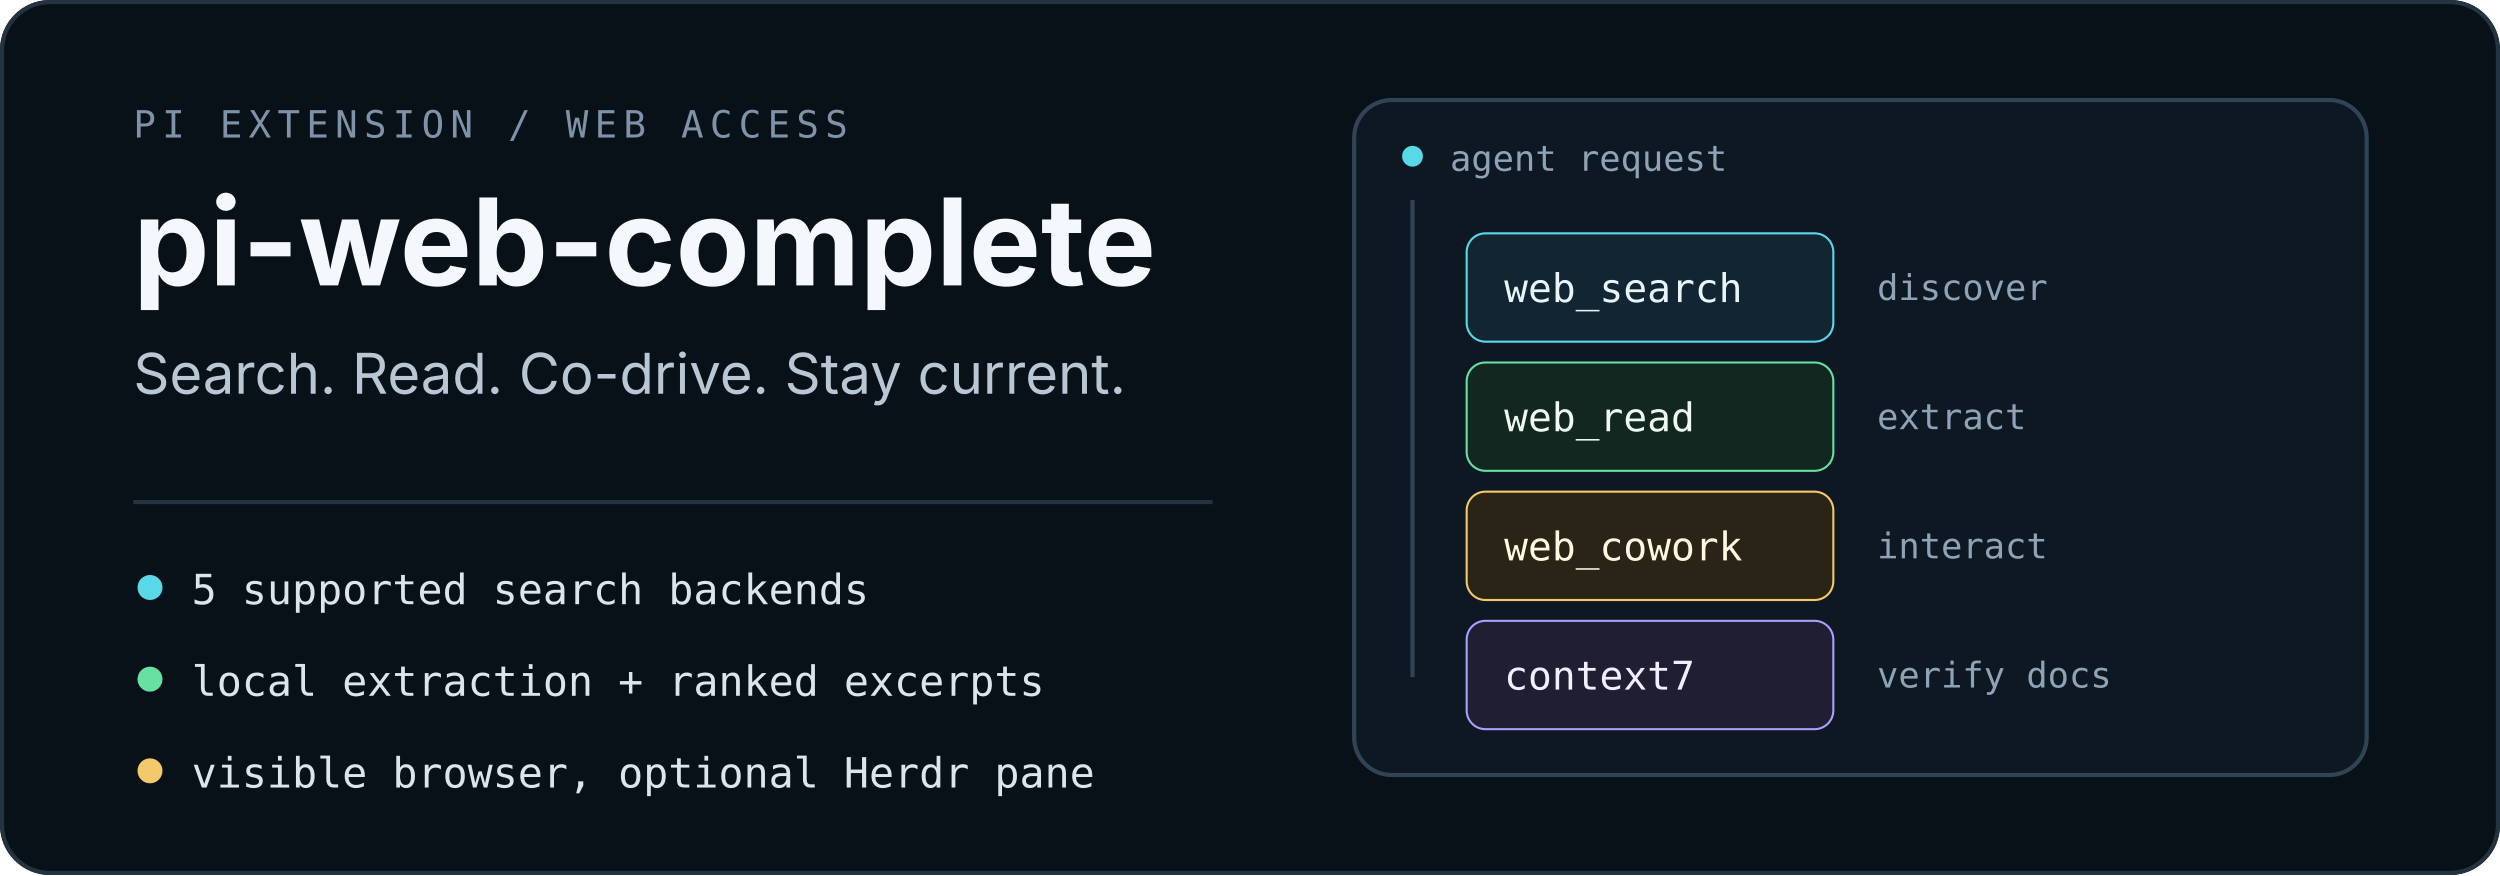
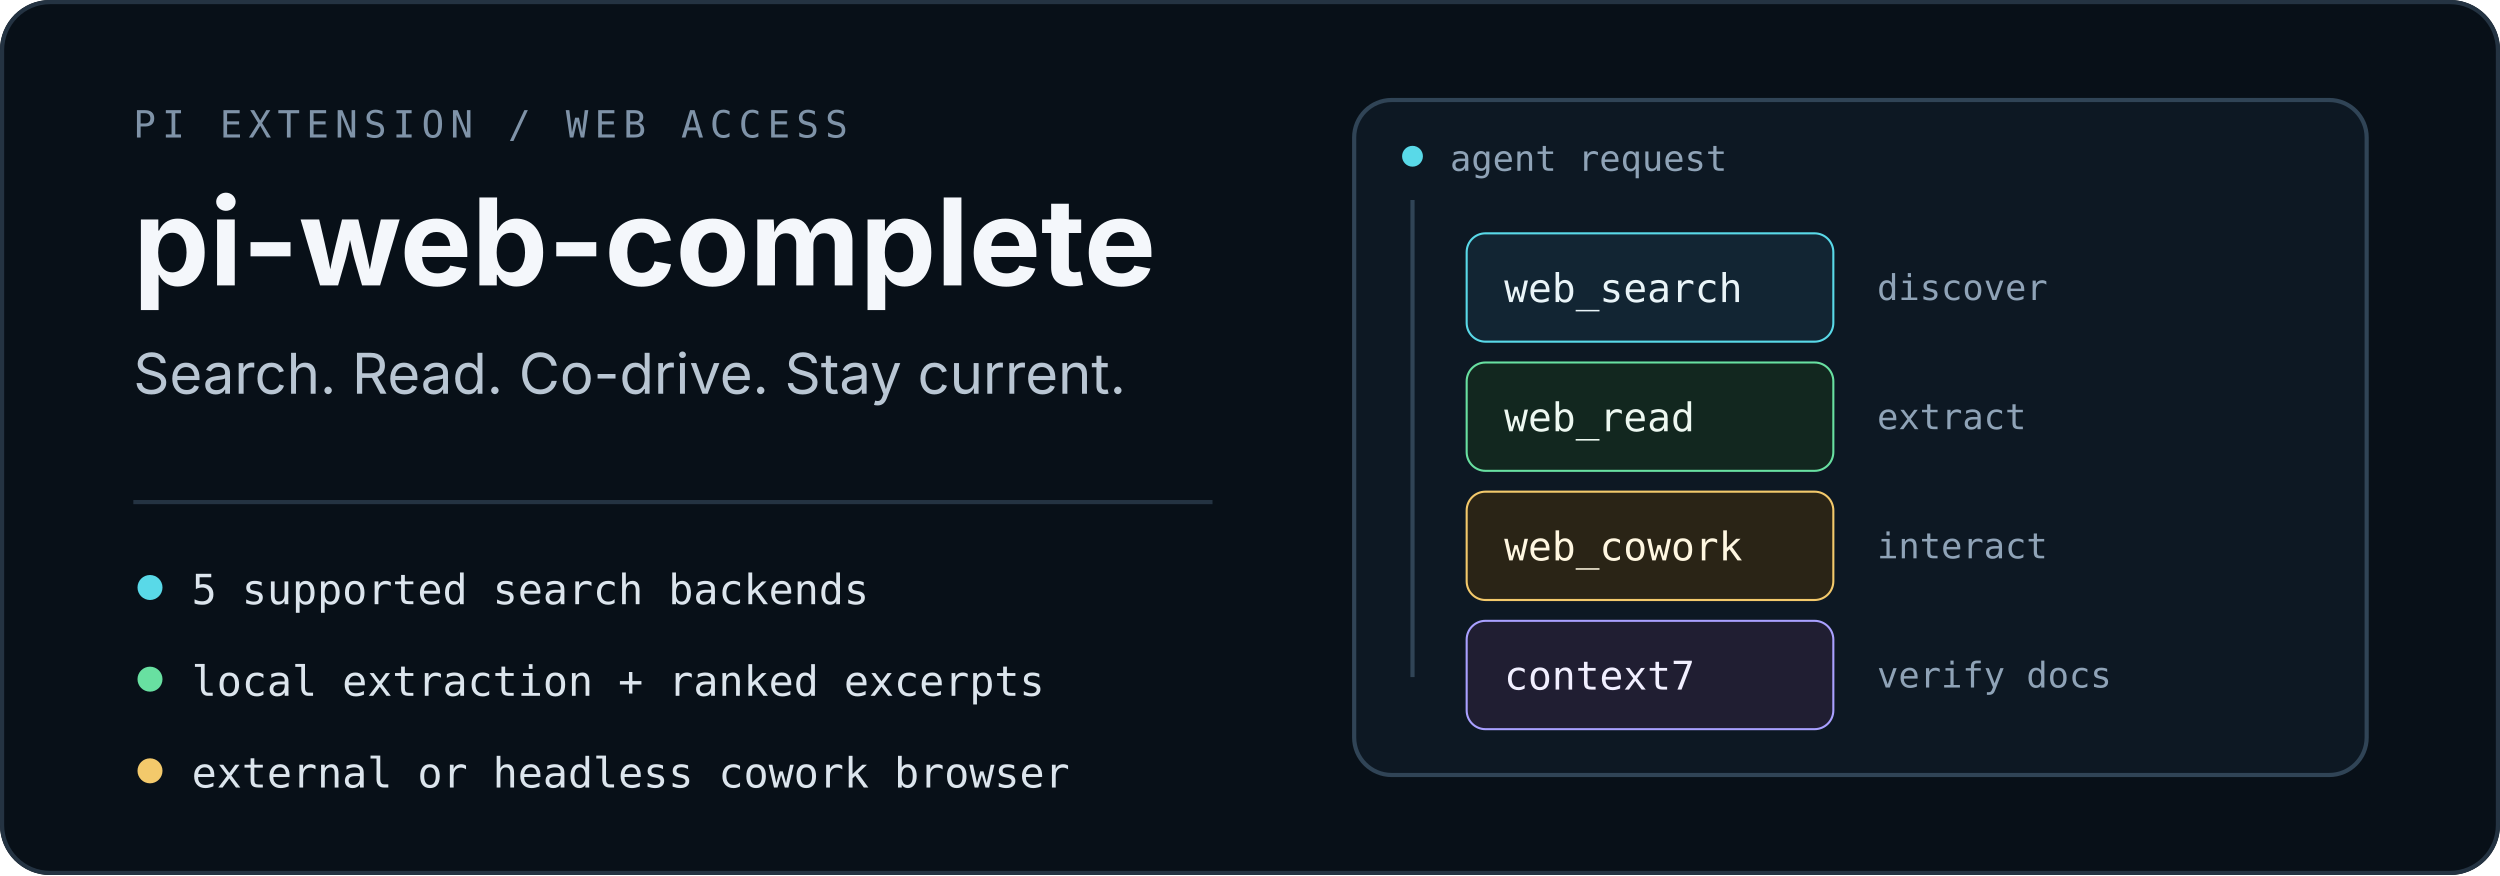
<svg xmlns="http://www.w3.org/2000/svg" width="1200" height="420" viewBox="0 0 1200 420" role="img" aria-labelledby="title desc">
  <rect width="1200" height="420" rx="24" fill="#081018" />
  <rect x="1" y="1" width="1198" height="418" rx="23" fill="none" stroke="#243342" stroke-width="2" />
  <g font-family="ui-monospace, SFMono-Regular, Menlo, Consolas, monospace">
    <text x="64" y="66" fill="#7f93a8" font-size="18" letter-spacing="3">PI EXTENSION / WEB ACCESS</text>
    <text x="64" y="137" fill="#f4f7fb" font-family="-apple-system, BlinkMacSystemFont, Segoe UI, sans-serif" font-size="58" font-weight="700">pi-web-complete</text>
    <text x="64" y="189" fill="#b9c6d3" font-family="-apple-system, BlinkMacSystemFont, Segoe UI, sans-serif" font-size="27">Search. Read. Co-drive. Stay current.</text>
    <path d="M64 241H582" stroke="#243342" stroke-width="2" />
    <circle cx="72" cy="282" r="6" fill="#59d9e8" />
    <text x="92" y="290" fill="#dce5ed" font-size="20">5 supported search backends</text>
    <circle cx="72" cy="326" r="6" fill="#68e0a1" />
    <text x="92" y="334" fill="#dce5ed" font-size="20">local extraction + ranked excerpts</text>
    <circle cx="72" cy="370" r="6" fill="#f3c96b" />
-     <text x="92" y="378" fill="#dce5ed" font-size="20">visible browser, optional Herdr pane</text>
+     <text x="92" y="378" fill="#dce5ed" font-size="20">external or headless cowork browser</text>
  </g>
  <g transform="translate(650 48)" font-family="ui-monospace, SFMono-Regular, Menlo, Consolas, monospace">
    <rect width="486" height="324" rx="18" fill="#0d1823" stroke="#304456" stroke-width="2" />
    <circle cx="28" cy="27" r="5" fill="#59d9e8" />
    <text x="46" y="34" fill="#8fa3b7" font-size="17">agent request</text>
    <path d="M28 48V277" stroke="#304456" stroke-width="2" />
    <g transform="translate(54 64)">
      <rect width="176" height="52" rx="9" fill="#122533" stroke="#59d9e8" />
      <text x="18" y="33" fill="#e9f4f8" font-size="19">web_search</text>
      <text x="197" y="32" fill="#8fa3b7" font-size="17">discover</text>
    </g>
    <g transform="translate(54 126)">
      <rect width="176" height="52" rx="9" fill="#12271f" stroke="#68e0a1" />
      <text x="18" y="33" fill="#edf8f1" font-size="19">web_read</text>
      <text x="197" y="32" fill="#8fa3b7" font-size="17">extract</text>
    </g>
    <g transform="translate(54 188)">
      <rect width="176" height="52" rx="9" fill="#2a2416" stroke="#f3c96b" />
      <text x="18" y="33" fill="#fff7e1" font-size="19">web_cowork</text>
      <text x="197" y="32" fill="#8fa3b7" font-size="17">interact</text>
    </g>
    <g transform="translate(54 250)">
      <rect width="176" height="52" rx="9" fill="#201e32" stroke="#a9a0ff" />
      <text x="18" y="33" fill="#f1efff" font-size="19">context7</text>
      <text x="197" y="32" fill="#8fa3b7" font-size="17">verify docs</text>
    </g>
  </g>
</svg>
